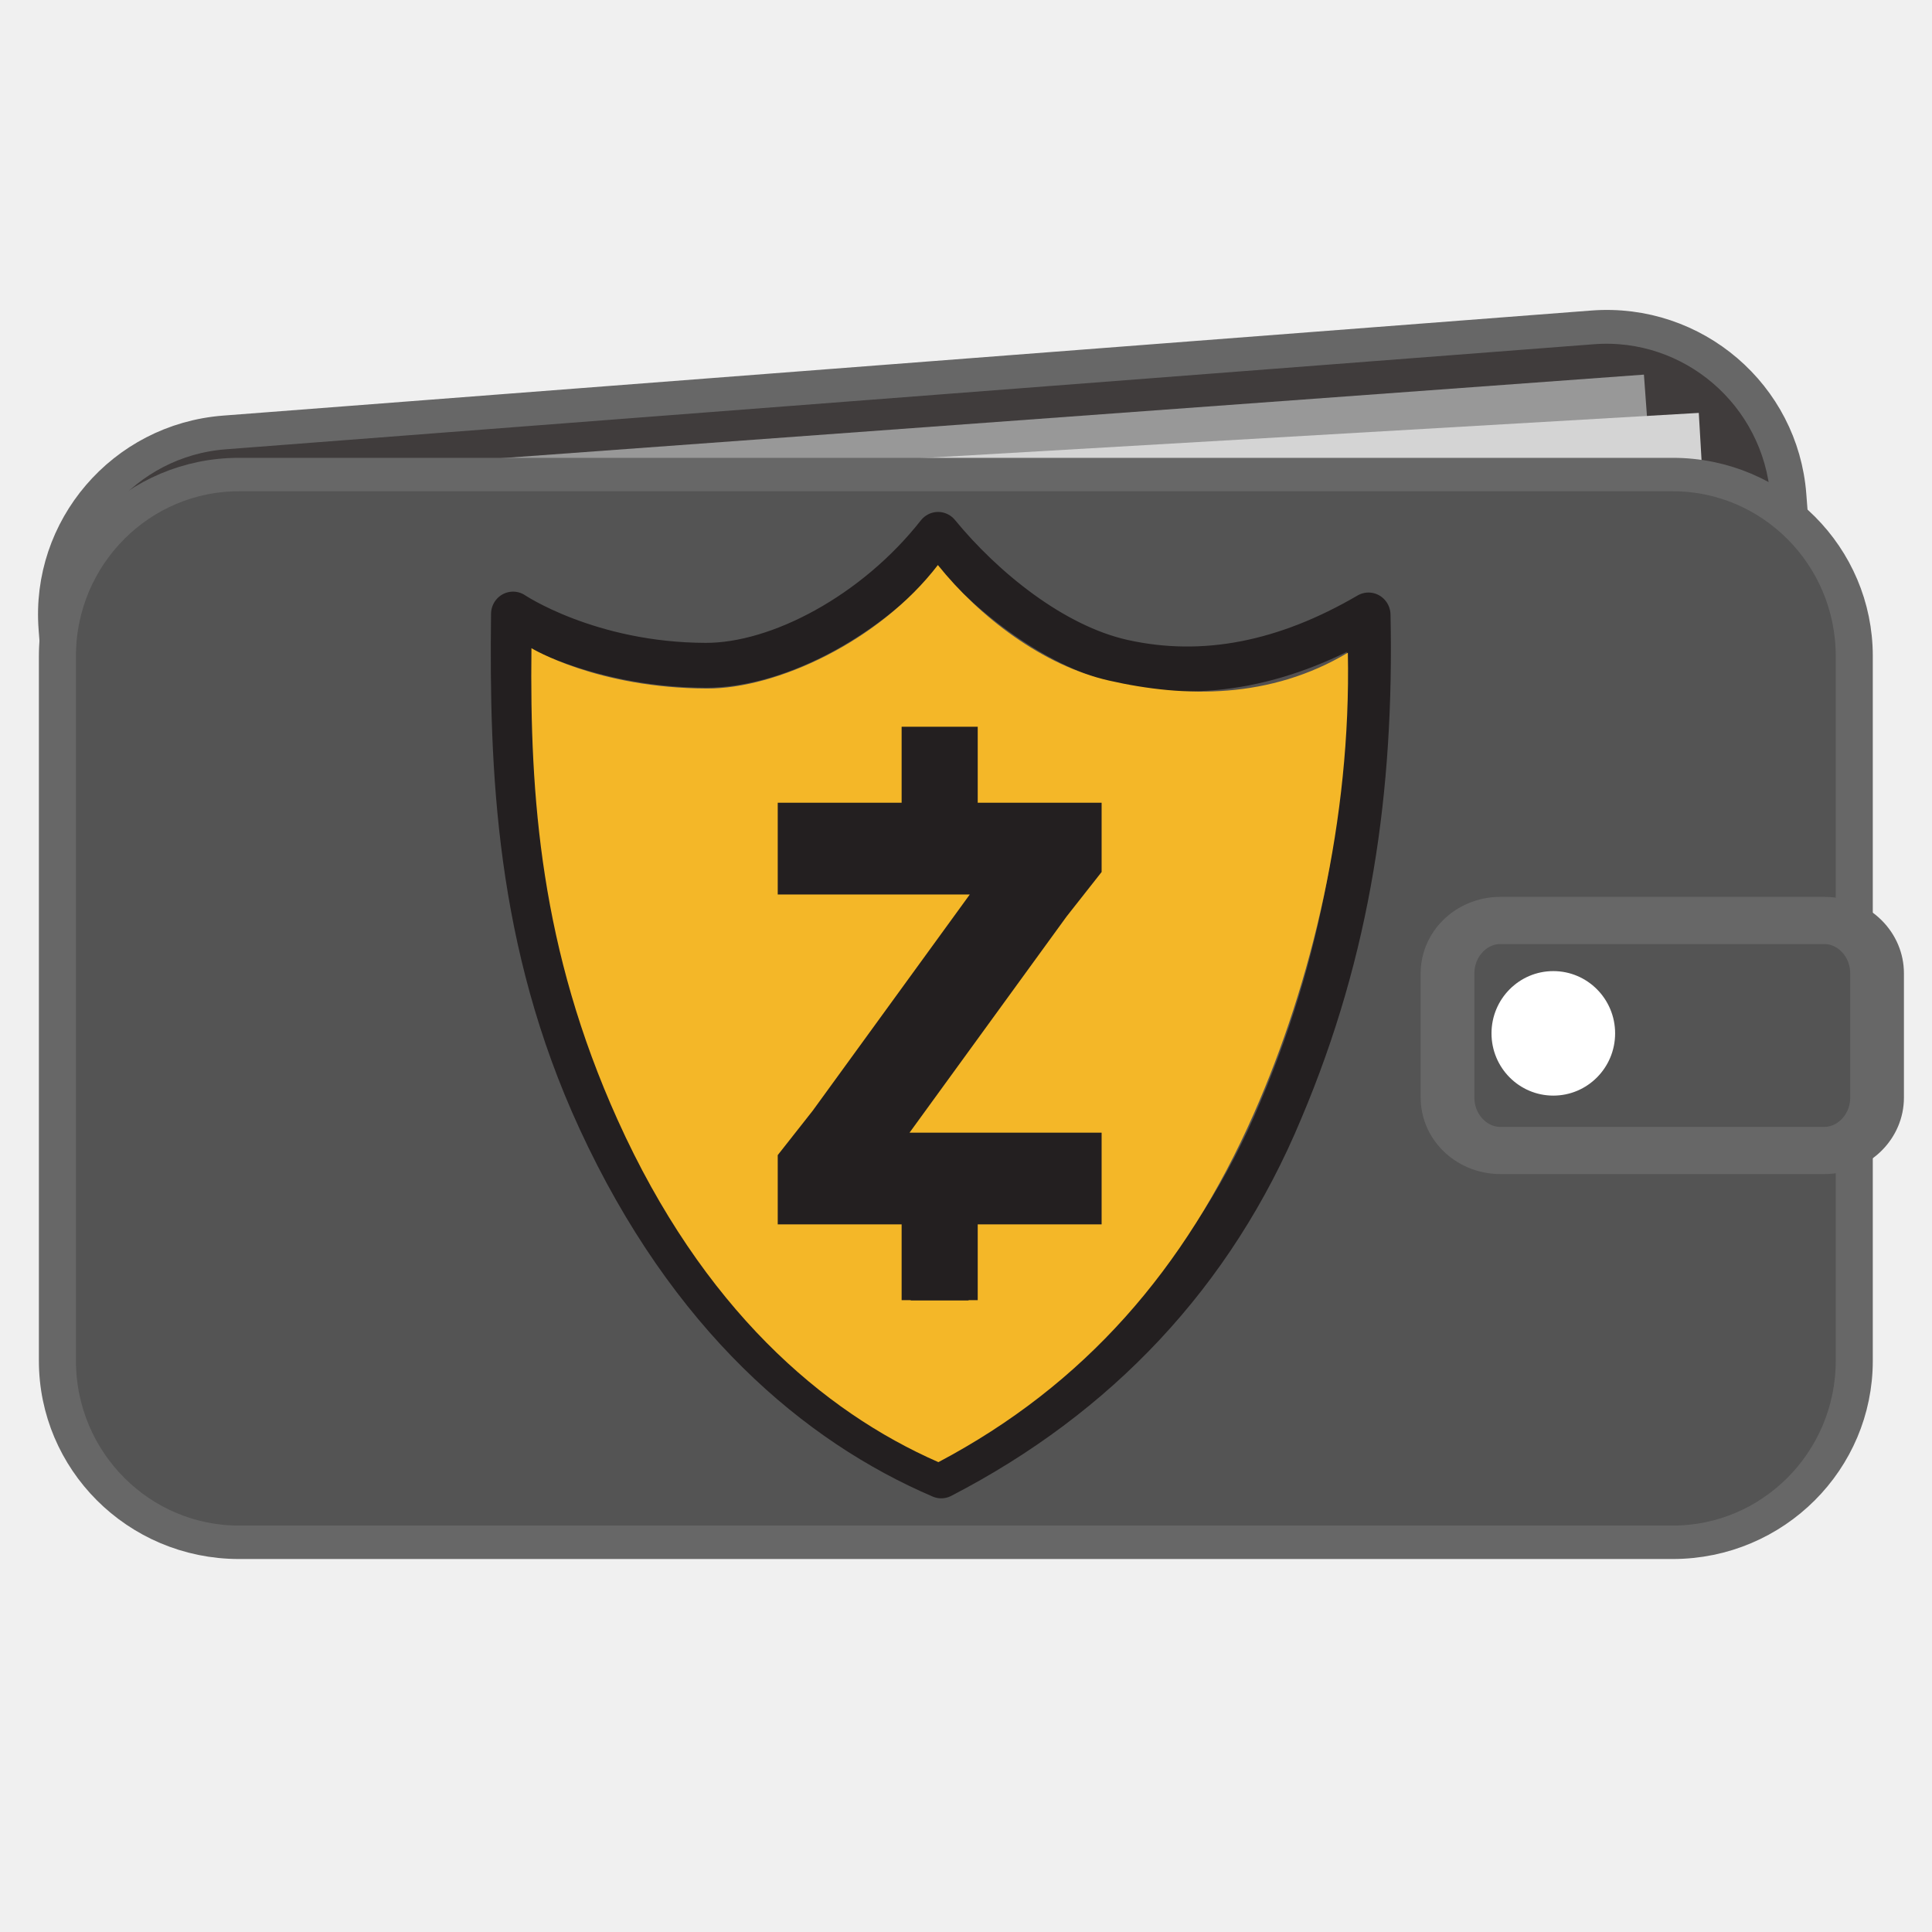
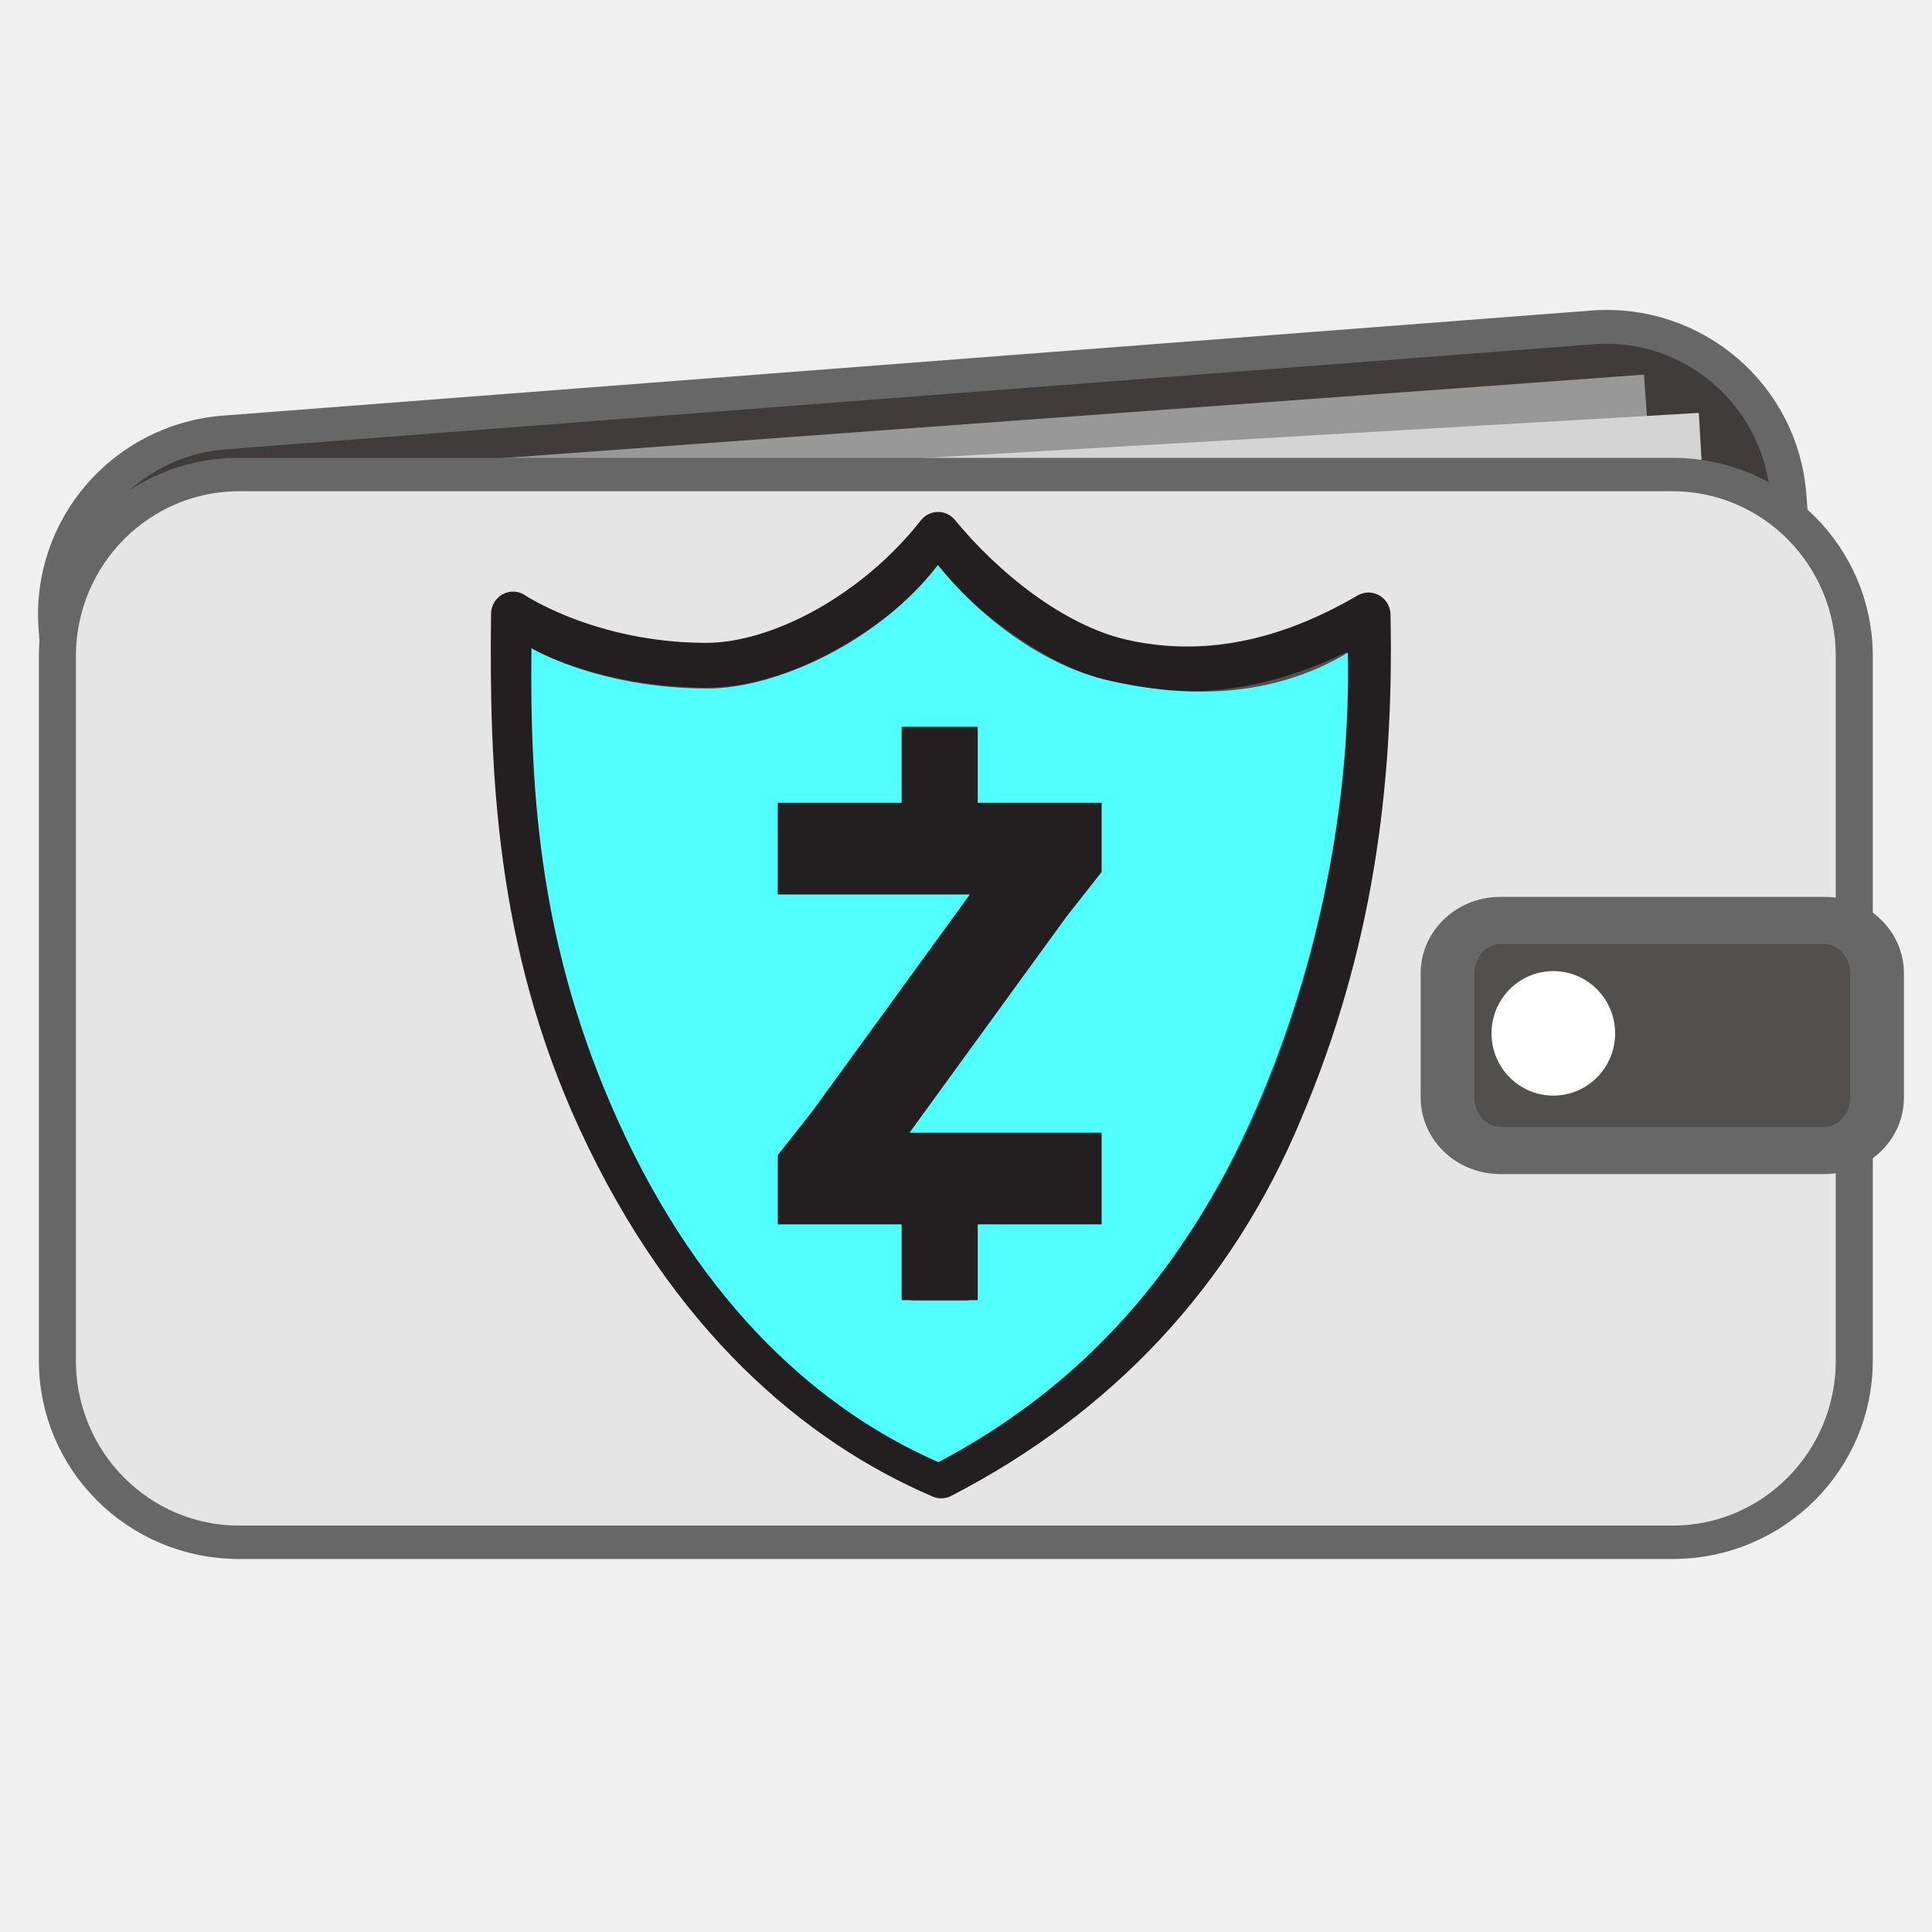
<svg xmlns="http://www.w3.org/2000/svg" width="7in" height="7in" viewBox="0 0 672 672" version="1.1" xml:space="preserve" style="clip-rule:evenodd;fill-rule:evenodd;stroke-linecap:round;stroke-linejoin:round;stroke-miterlimit:1.5" id="svg947">
-   <defs id="defs951" />
-   <g id="Layer1" transform="matrix(0.3681364,0,0,0.3681364,312.3463,301.4667)">
-     <g transform="matrix(21.7676,-1.67174,1.56756,20.411,-1459.09,-1317.23)" id="g906">
-       <path d="m 101.667,55.665 c 0,-4.644 -3.536,-8.415 -7.891,-8.415 H 34.391 c -4.355,0 -7.891,3.771 -7.891,8.415 v 32.67 c 0,4.644 3.536,8.415 7.891,8.415 h 59.385 c 4.355,0 7.891,-3.771 7.891,-8.415 z" style="fill:#403c3c;stroke:#676767;stroke-width:1.56px" id="path904" />
-     </g>
-     <g transform="matrix(10.4324,-0.762793,0.788494,10.7839,-910.913,-519.817)" id="g910">
-       <rect x="30.333" y="15.958" width="123.333" height="10.333" style="fill:#989898" id="rect908" />
-     </g>
-     <g transform="matrix(10.4426,-0.607527,0.590589,10.1515,-857.477,-497.419)" id="g914">
-       <rect x="30.333" y="15.958" width="123.333" height="10.333" style="fill:#d4d4d4" id="rect912" />
-     </g>
-     <g transform="matrix(22.5859,0,0,20.3805,-1392.73,-1333.51)" id="g918">
-       <path d="m 101.667,55.665 c 0,-4.644 -3.403,-8.415 -7.594,-8.415 h -59.98 c -4.191,0 -7.593,3.771 -7.593,8.415 v 32.67 c 0,4.644 3.402,8.415 7.593,8.415 h 59.98 c 4.191,0 7.594,-3.771 7.594,-8.415 z" style="fill:#545454;stroke:#676767;stroke-width:1.55px" id="path916" />
-     </g>
-     <g transform="matrix(22.0427,0,0,22.0427,-1356.84,-1529.77)" id="g940">
-       <g transform="matrix(0.0166278,0,0,0.0169216,38.2584,49.3588)" id="g930">
-         <path d="m 408.79,544.347 c -4.781,393.34 11.42,829.733 222.972,1280.253 233.27,496.77 562.438,768.91 880.738,902.9 400.43,-203.47 700.25,-512.61 875.74,-926.93 C 2565.08,1390.14 2623.25,986.361 2613.93,546.64 2401.04,668.826 2190.35,711.166 1980.91,665.398 1800.1,625.888 1619.67,480.693 1504.39,342.5 1342.48,544.925 1094.45,674.584 905.24,674.128 603.662,673.4 408.79,544.347 408.79,544.347 Z" style="fill:#535050;stroke:#231f20;stroke-width:113.57px;stroke-linecap:butt;stroke-miterlimit:1.414" id="path928" />
-       </g>
-       <g transform="matrix(0.0156112,0,0,0.01624605,39.67527,50.61131)" id="g934">
-         <path d="m 395.114,579.927 c -4.781,393.341 25.096,794.153 236.648,1244.673 233.27,496.77 562.438,768.91 880.738,902.9 400.43,-203.47 677.91,-509.43 866.26,-919.86 157.91,-344.09 267.28,-776.03 257.97,-1215.749 -212.9,122.186 -446.38,119.275 -655.82,73.507 C 1800.1,625.888 1626.34,498.787 1511.05,360.594 1349.14,563.019 1067.1,686.858 877.887,686.402 576.309,685.674 395.114,579.927 395.114,579.927 Z" style="fill:#f4b728" id="path932" />
-       </g>
-       <g transform="matrix(0.0863573,0,0,0.0863573,43.8769,56.212)" id="g938">
-         <path d="M 305.776,155.342 V 120.964 H 244.28 V 83.228 h -37.768 v 37.736 h -61.496 v 45.532 h 95.333 l -77.956,107.298 -17.377,22.075 v 34.377 h 61.496 v 37.616 h 4.529 v 0.153 h 28.709 v -0.153 h 4.53 v -37.616 h 61.496 V 284.714 H 210.443 L 288.4,177.416 Z" style="fill:#231f20;fill-rule:nonzero" id="path936" />
-       </g>
-     </g>
+   <defs id="defs951">
+         
+         
+         
+         
+         
+         
+         
+         
+     
+             
+             
+             
+         </defs>
+   <g id="g906" transform="matrix(8.013446,-0.6154284,0.5770759,7.514032,-224.7979,-183.4537)">
+     <path id="path904" style="fill:#403c3c;stroke:#676767;stroke-width:1.56px" d="m 101.667,55.665 c 0,-4.644 -3.536,-8.415 -7.891,-8.415 H 34.391 c -4.355,0 -7.891,3.771 -7.891,8.415 v 32.67 c 0,4.644 3.536,8.415 7.891,8.415 h 59.385 c 4.355,0 7.891,-3.771 7.891,-8.415 z" />
+   </g>
+   <g id="g910" transform="matrix(3.840546,-0.2808119,0.2902734,3.969946,-22.99399,110.1031)">
+     <rect id="rect908" style="fill:#989898" height="10.333" width="123.333" y="15.958" x="30.333" />
+   </g>
+   <g id="g914" transform="matrix(3.844301,-0.2236528,0.2174173,3.737137,-3.322253,118.3486)">
+     <rect id="rect912" style="fill:#d4d4d4" height="10.333" width="123.333" y="15.958" x="30.333" />
+   </g>
+   <g id="g918" transform="matrix(8.314692,0,0,7.502804,-200.3684,-189.4469)" style="fill:#e5e5e5;fill-opacity:1">
+     <path id="path916" style="fill:#e5e5e5;stroke:#676767;stroke-width:1.55px;fill-opacity:1" d="m 101.667,55.665 c 0,-4.644 -3.403,-8.415 -7.594,-8.415 h -59.98 c -4.191,0 -7.593,3.771 -7.593,8.415 v 32.67 c 0,4.644 3.402,8.415 7.593,8.415 h 59.98 c 4.191,0 7.594,-3.771 7.594,-8.415 z" />
+   </g>
+   <g transform="matrix(0.1349299,0,0,0.1373141,123.3003,138.8355)" id="g930">
+     <path d="m 408.79,544.347 c -4.781,393.34 11.42,829.733 222.972,1280.253 233.27,496.77 562.438,768.91 880.738,902.9 400.43,-203.47 700.25,-512.61 875.74,-926.93 C 2565.08,1390.14 2623.25,986.361 2613.93,546.64 2401.04,668.826 2190.35,711.166 1980.91,665.398 1800.1,625.888 1619.67,480.693 1504.39,342.5 1342.48,544.925 1094.45,674.584 905.24,674.128 603.662,673.4 408.79,544.347 408.79,544.347 Z" style="fill:#535050;stroke:#231f20;stroke-width:113.57px;stroke-linecap:butt;stroke-miterlimit:1.414" id="path928" />
+   </g>
+   <g transform="matrix(0.1266805,0,0,0.1318322,134.7978,148.9993)" id="g934" style="fill:#52ffff;fill-opacity:1">
+     <path d="m 395.114,579.927 c -4.781,393.341 25.096,794.153 236.648,1244.673 233.27,496.77 562.438,768.91 880.738,902.9 400.43,-203.47 677.91,-509.43 866.26,-919.86 157.91,-344.09 267.28,-776.03 257.97,-1215.749 -212.9,122.186 -446.38,119.275 -655.82,73.507 C 1800.1,625.888 1626.34,498.787 1511.05,360.594 1349.14,563.019 1067.1,686.858 877.887,686.402 576.309,685.674 395.114,579.927 395.114,579.927 Z" style="fill:#52ffff;fill-opacity:1" id="path932" />
+   </g>
+   <g transform="matrix(0.7007654,0,0,0.7007654,168.8928,194.4473)" id="g938">
+     <path d="M 305.776,155.342 V 120.964 H 244.28 V 83.228 h -37.768 v 37.736 h -61.496 v 45.532 h 95.333 l -77.956,107.298 -17.377,22.075 v 34.377 h 61.496 v 37.616 h 4.529 v 0.153 h 28.709 v -0.153 h 4.53 v -37.616 h 61.496 V 284.714 H 210.443 L 288.4,177.416 Z" style="fill:#231f20;fill-rule:nonzero" id="path936" />
  </g>
  <g id="layer1" style="display:inline" transform="translate(0,547.0001)">
-     <g style="clip-rule:evenodd;fill-rule:evenodd;stroke-linecap:round;stroke-linejoin:round;stroke-miterlimit:1.5" transform="matrix(3.607476,0,0,3.167685,24.48131,-551.2218)" id="g922">
-       <path d="m 174.197,108.212 c 0,-3.207 -2.286,-5.81 -5.101,-5.81 h -31.213 c -2.816,0 -5.102,2.603 -5.102,5.81 v 13.64 c 0,3.206 2.286,5.809 5.102,5.809 h 31.213 c 2.815,0 5.101,-2.603 5.101,-5.809 z" style="fill:#545454;stroke:#676767;stroke-width:5.18px" id="path920" />
+     <g style="clip-rule:evenodd;fill-rule:evenodd;stroke-linecap:round;stroke-linejoin:round;stroke-miterlimit:1.5;fill:#52504f;fill-opacity:1" transform="matrix(3.607476,0,0,3.167685,24.48131,-551.2218)" id="g922">
+       <path d="m 174.197,108.212 c 0,-3.207 -2.286,-5.81 -5.101,-5.81 h -31.213 c -2.816,0 -5.102,2.603 -5.102,5.81 v 13.64 c 0,3.206 2.286,5.809 5.102,5.809 h 31.213 c 2.815,0 5.101,-2.603 5.101,-5.809 z" style="fill:#52504f;stroke:#676767;stroke-width:5.18px;fill-opacity:1" id="path920" />
    </g>
    <g style="clip-rule:evenodd;fill-rule:evenodd;stroke-linecap:round;stroke-linejoin:round;stroke-miterlimit:1.5" transform="matrix(4.294569,0,0,4.325529,-62.20745,-679.7309)" id="g926">
      <circle cx="140.291" cy="113.78" r="5.006" style="fill:#ffffff" id="circle924" />
    </g>
  </g>
</svg>
